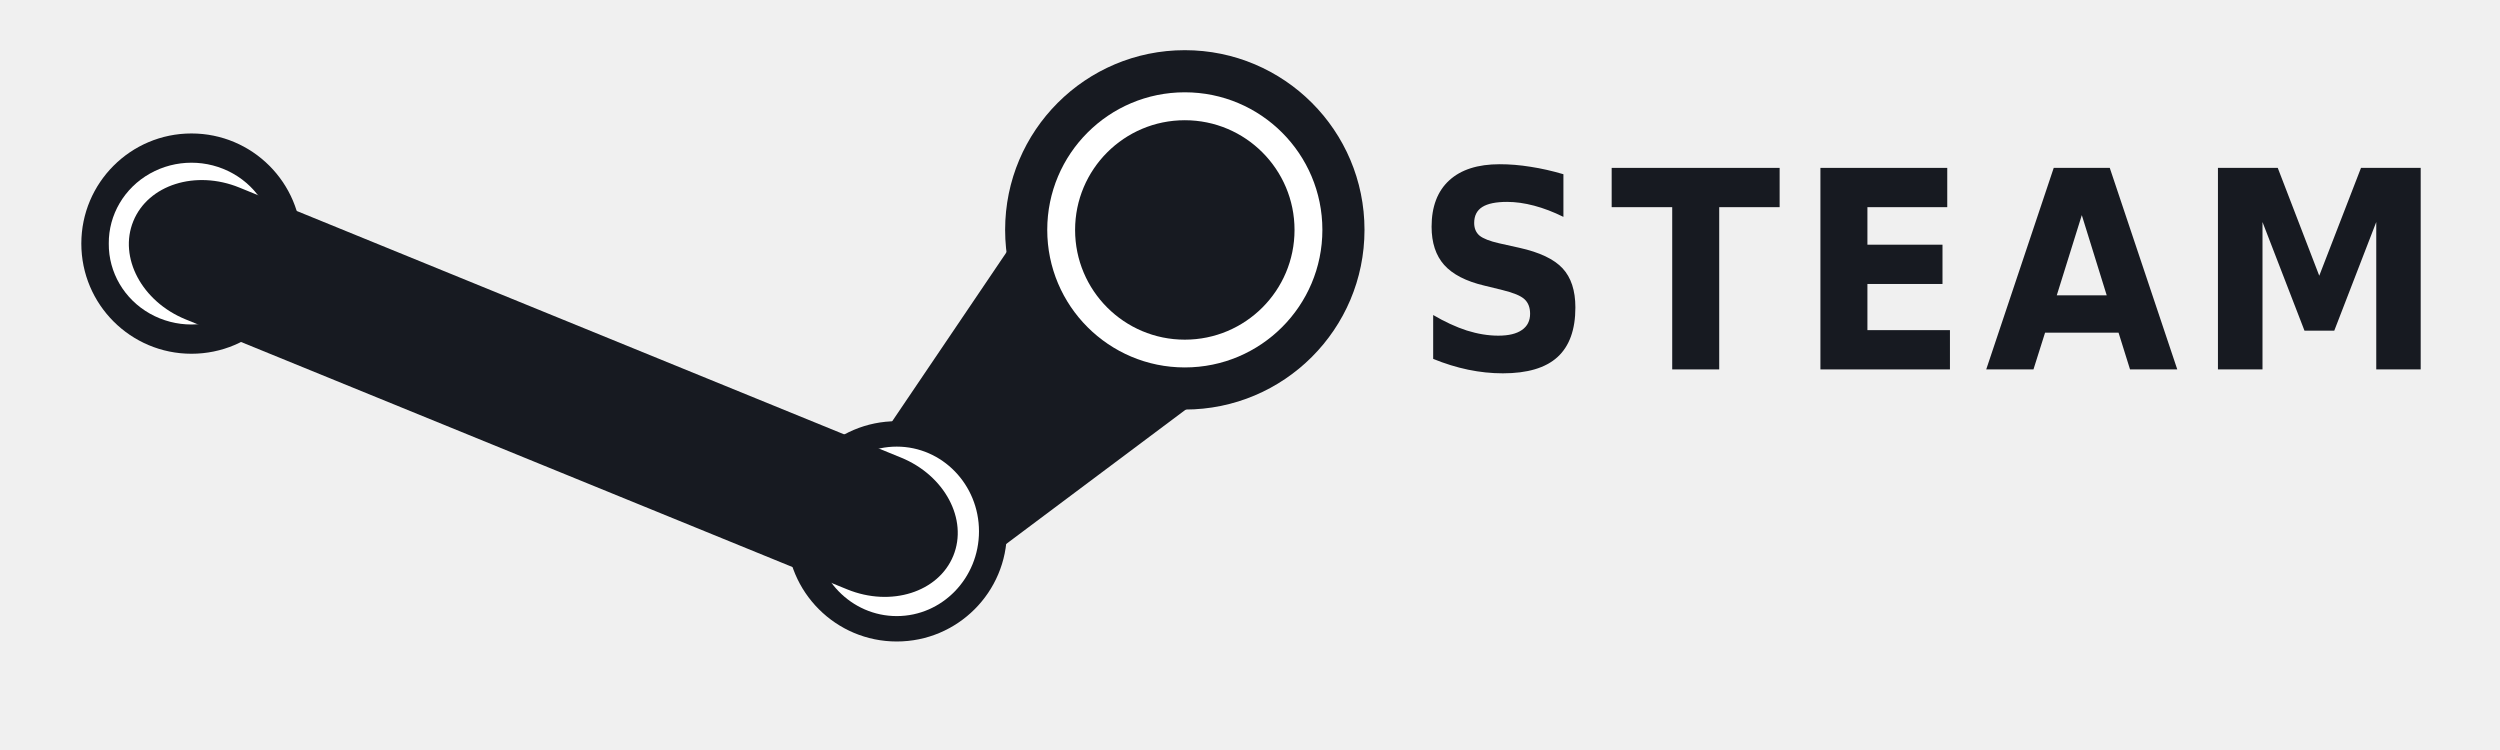
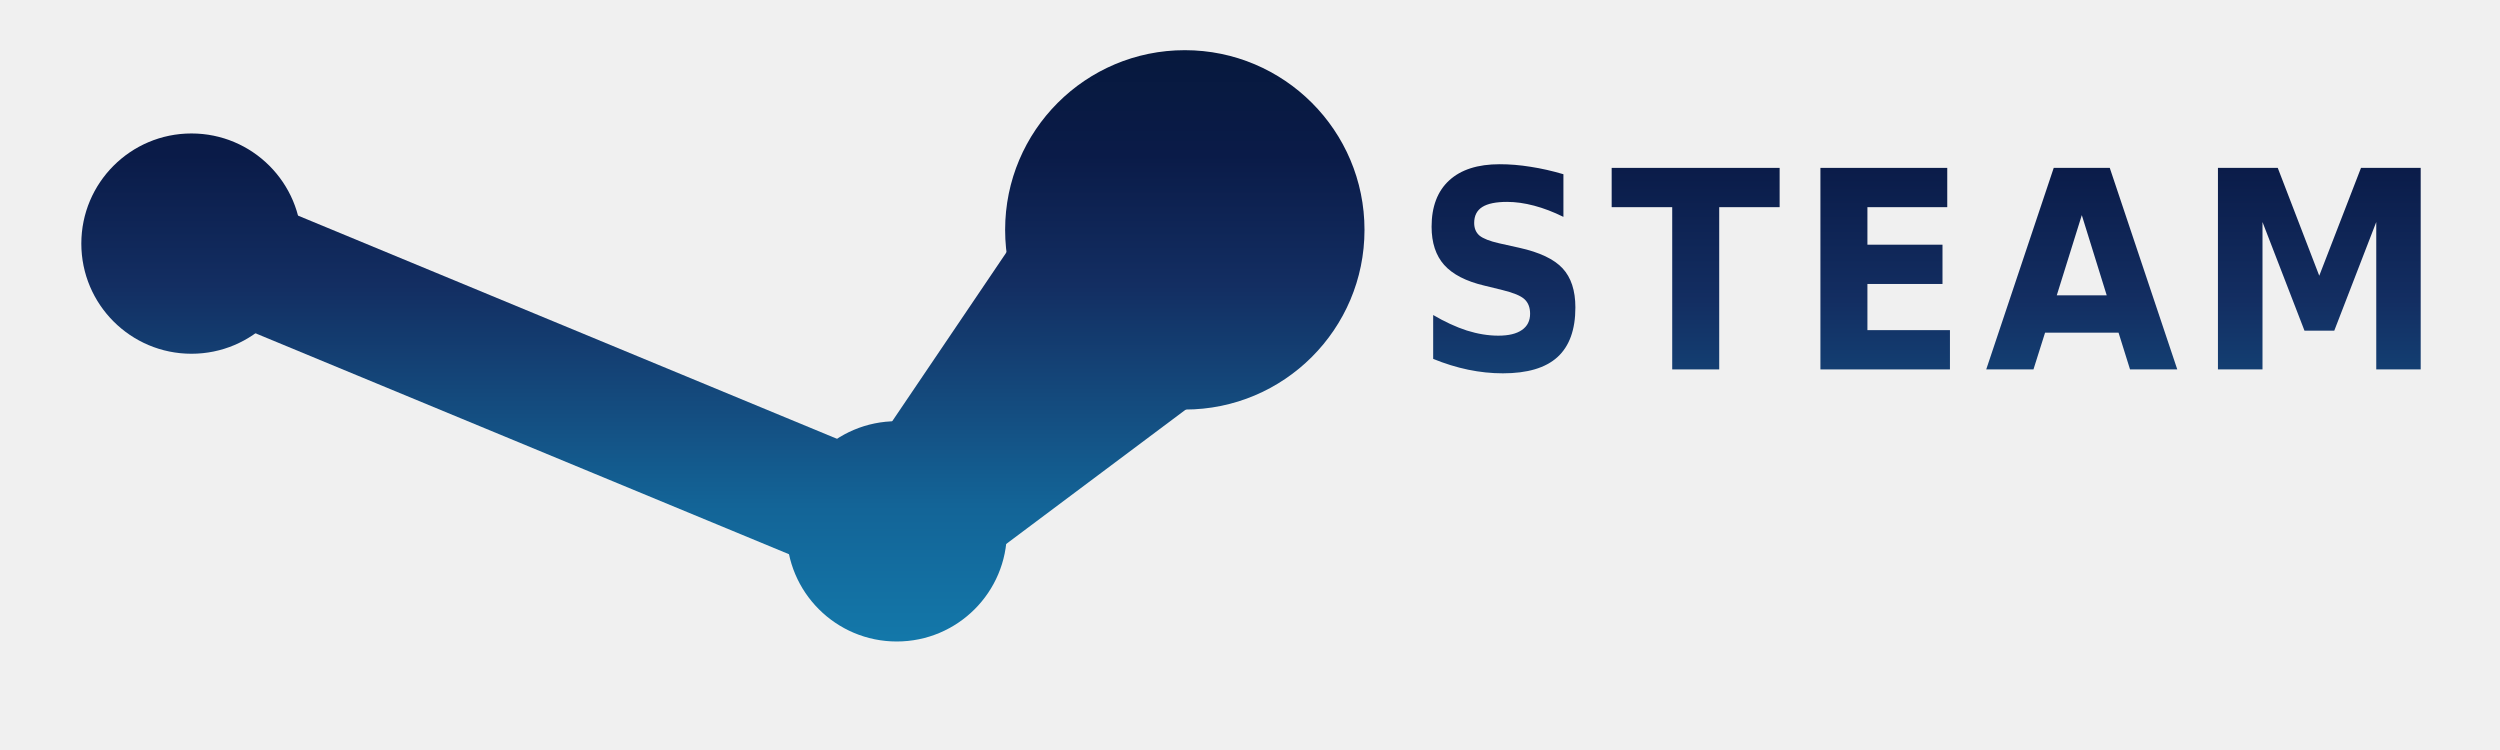
<svg xmlns="http://www.w3.org/2000/svg" version="1.1" width="400" height="120" id="svg2">
-   <defs id="defs4" />
-   <g id="g4215">
-     <g id="g4199">
-       <path d="M 163.3,37.019 140.292,71.042 159.139,88.42 199.036,58.559 163.3,37.019 Z" id="path8078" style="fill:#171a21;fill-opacity:1;fill-rule:evenodd;stroke:none" />
-       <g id="g4186">
-         <circle r="28.75" cy="36.779" cx="189.57" id="path4144" style="opacity:1;fill:#171a21;fill-opacity:1;stroke:none;stroke-width:0.2;stroke-miterlimit:4;stroke-dasharray:none;stroke-opacity:1" />
-         <path style="opacity:1;fill:#ffffff;fill-opacity:1;fill-rule:evenodd;stroke:none;stroke-width:7.533;stroke-linecap:round;stroke-linejoin:bevel;stroke-miterlimit:4;stroke-dasharray:none;stroke-dashoffset:0;stroke-opacity:1" id="path7107" d="m 211.581,36.779 a 22.011,22.011 0 1 1 -44.022,0 22.011,22.011 0 1 1 44.022,0 z" />
-         <path style="fill:#171a21;fill-opacity:1;fill-rule:evenodd;stroke:none" id="path10018" d="m 207.125,36.791 a 17.555,17.555 0 0 1 -35.11,0 17.555,17.555 0 1 1 35.11,0 z" />
+   <defs>
+     <linearGradient id="A" x1="50%" x2="50%" y1="0%" y2="100%" gradientUnits="userSpaceOnUse">
+       <stop offset="0%" stop-color="#111d2e" />
+       <stop offset="1.2%" stop-color="#051839" />
+       <stop offset="20.7%" stop-color="#0a1b48" />
+       <stop offset="38.1%" stop-color="#132e62" />
+       <stop offset="53.8%" stop-color="#144b7e" />
+       <stop offset="67.3%" stop-color="#136497" />
+       <stop offset="100%" stop-color="#1387b8" />
+     </linearGradient>
+   </defs>
+   <g style="stroke:none;fill:url(#A)">
+     <g id="g4215">
+       <g id="g4199">
+         <path d="M 163.3,37.019 140.292,71.042 159.139,88.42 199.036,58.559 163.3,37.019 Z" id="path8078" />
+         <g id="g4186">
+           <circle r="28.75" cy="36.779" cx="189.57" id="path4144" />
+         </g>
+       </g>
+       <g id="g4206">
+         <g id="g4191">
+           <path id="path5167" d="m 161.105,85.016 a 17.623,17.623 0 1 1 -35.247,0 17.623,17.623 0 1 1 35.247,0 z" />
+         </g>
+         <g id="g4195">
+           <path id="path2252" d="m 48.259,38.977 a 17.623,17.623 0 1 1 -35.247,0 17.623,17.623 0 1 1 35.247,0 z" />
+         </g>
+         <line x1="143.5" y1="85" x2="30" y2="38" style="stroke:url(#A);stroke-width:20" />
      </g>
    </g>
-     <g id="g4206">
-       <g id="g4191">
-         <path style="fill:#171a21;fill-opacity:1;fill-rule:evenodd;stroke:none;stroke-width:5.538;stroke-linecap:round;stroke-linejoin:bevel;stroke-miterlimit:4;stroke-dasharray:none;stroke-dashoffset:0;stroke-opacity:1" id="path5167" d="m 161.105,85.016 a 17.623,17.623 0 1 1 -35.247,0 17.623,17.623 0 1 1 35.247,0 z" />
-         <path style="fill:#ffffff;fill-opacity:1;fill-rule:evenodd;stroke:none;stroke-width:5.538;stroke-linecap:round;stroke-linejoin:bevel;stroke-miterlimit:4;stroke-dasharray:none;stroke-dashoffset:0;stroke-opacity:1" id="path5167-9" d="m 156.639,85.016 a 13.157,13.557 0 0 1 -26.315,0 13.157,13.557 0 1 1 26.315,0 z" />
-       </g>
-       <g id="g4195">
-         <path style="color:#000000;clip-rule:nonzero;display:inline;overflow:visible;visibility:visible;opacity:1;isolation:auto;mix-blend-mode:normal;color-interpolation:sRGB;color-interpolation-filters:linearRGB;solid-color:#000000;solid-opacity:1;fill:#171a21;fill-opacity:1;fill-rule:evenodd;stroke:none;stroke-width:5.538;stroke-linecap:round;stroke-linejoin:bevel;stroke-miterlimit:4;stroke-dasharray:none;stroke-dashoffset:0;stroke-opacity:1;color-rendering:auto;image-rendering:auto;shape-rendering:auto;text-rendering:auto;enable-background:accumulate" id="path2252" d="m 48.259,38.977 a 17.623,17.623 0 1 1 -35.247,0 17.623,17.623 0 1 1 35.247,0 z" />
-         <path d="m 43.866,38.977 a 13.231,12.831 0 1 1 -26.461,0 13.231,12.831 0 1 1 26.461,0 z" id="path4188" style="color:#000000;clip-rule:nonzero;display:inline;overflow:visible;visibility:visible;opacity:1;isolation:auto;mix-blend-mode:normal;color-interpolation:sRGB;color-interpolation-filters:linearRGB;solid-color:#000000;solid-opacity:1;fill:#ffffff;fill-opacity:1;fill-rule:evenodd;stroke:none;stroke-width:5.538;stroke-linecap:round;stroke-linejoin:bevel;stroke-miterlimit:4;stroke-dasharray:none;stroke-dashoffset:0;stroke-opacity:1;color-rendering:auto;image-rendering:auto;shape-rendering:auto;text-rendering:auto;enable-background:accumulate" />
-       </g>
-       <rect width="141.701" height="22.776" rx="13.681" x="33.12" y="13.314" transform="matrix(0.9258671,0.3778492,-0.3778492,0.9258671,0,0)" id="rect4196" style="fill:#171a21;fill-opacity:1;fill-rule:evenodd;stroke:none" />
+     <g transform="scale(0.9509699,1.051558)" id="text4156">
+       <path d="m 263.044,26.509 0,6.49 q -2.526,-1.13 -4.929,-1.705 -2.403,-0.575 -4.539,-0.575 -2.834,0 -4.19,0.78 -1.356,0.78 -1.356,2.424 0,1.232 0.904,1.931 0.924,0.678 3.327,1.171 l 3.368,0.678 q 5.114,1.027 7.271,3.122 2.157,2.095 2.157,5.956 0,5.073 -3.019,7.558 -2.999,2.465 -9.181,2.465 -2.916,0 -5.853,-0.555 -2.937,-0.555 -5.874,-1.643 l 0,-6.675 q 2.937,1.561 5.669,2.362 2.752,0.78 5.299,0.78 2.588,0 3.964,-0.863 1.376,-0.863 1.376,-2.465 0,-1.438 -0.945,-2.218 -0.924,-0.78 -3.717,-1.397 l -3.06,-0.678 q -4.601,-0.986 -6.737,-3.142 -2.115,-2.157 -2.115,-5.812 0,-4.58 2.958,-7.045 2.958,-2.465 8.503,-2.465 2.526,0 5.196,0.39 2.67,0.37 5.525,1.13 z" id="path4150" />
+       <path d="m 271.161,25.544 28.261,0 0,5.977 -10.166,0 0,24.687 -7.907,0 0,-24.687 -10.187,0 0,-5.977 z" id="path4152" />
+       <path d="m 306.285,25.544 21.339,0 0,5.977 -13.432,0 0,5.71 12.631,0 0,5.977 -12.631,0 0,7.024 13.884,0 0,5.977 -21.791,0 0,-30.664 z" id="path4154" />
+       <path d="m 356.444,50.621 -12.364,0 -1.951,5.586 -7.948,0 11.358,-30.664 9.427,0 11.358,30.664 -7.948,0 -1.931,-5.586 z m -10.392,-5.689 8.4,0 -4.19,-12.2 -4.21,12.2 z" id="path4156" />
+       <path d="m 373.166,25.544 10.064,0 6.983,16.41 7.024,-16.41 10.043,0 0,30.664 -7.476,0 0,-22.428 -7.065,16.533 -5.011,0 -7.065,-16.533 0,22.428 -7.496,0 0,-30.664 z" id="path4158" />
    </g>
  </g>
-   <g transform="scale(0.9509699,1.051558)" style="font-style:normal;font-variant:normal;font-weight:bold;font-stretch:normal;font-size:42.062px;line-height:125%;font-family:'Bitstream Vera Sans';-inkscape-font-specification:'Bitstream Vera Sans Bold';letter-spacing:2.797px;word-spacing:0px;fill:#171a21;fill-opacity:1;stroke:none;stroke-width:1px;stroke-linecap:butt;stroke-linejoin:miter;stroke-opacity:1" id="text4156">
-     <path d="m 263.044,26.509 0,6.49 q -2.526,-1.13 -4.929,-1.705 -2.403,-0.575 -4.539,-0.575 -2.834,0 -4.19,0.78 -1.356,0.78 -1.356,2.424 0,1.232 0.904,1.931 0.924,0.678 3.327,1.171 l 3.368,0.678 q 5.114,1.027 7.271,3.122 2.157,2.095 2.157,5.956 0,5.073 -3.019,7.558 -2.999,2.465 -9.181,2.465 -2.916,0 -5.853,-0.555 -2.937,-0.555 -5.874,-1.643 l 0,-6.675 q 2.937,1.561 5.669,2.362 2.752,0.78 5.299,0.78 2.588,0 3.964,-0.863 1.376,-0.863 1.376,-2.465 0,-1.438 -0.945,-2.218 -0.924,-0.78 -3.717,-1.397 l -3.06,-0.678 q -4.601,-0.986 -6.737,-3.142 -2.115,-2.157 -2.115,-5.812 0,-4.58 2.958,-7.045 2.958,-2.465 8.503,-2.465 2.526,0 5.196,0.39 2.67,0.37 5.525,1.13 z" style="fill:#171a21;fill-opacity:1" id="path4150" />
-     <path d="m 271.161,25.544 28.261,0 0,5.977 -10.166,0 0,24.687 -7.907,0 0,-24.687 -10.187,0 0,-5.977 z" style="fill:#171a21;fill-opacity:1" id="path4152" />
-     <path d="m 306.285,25.544 21.339,0 0,5.977 -13.432,0 0,5.71 12.631,0 0,5.977 -12.631,0 0,7.024 13.884,0 0,5.977 -21.791,0 0,-30.664 z" style="fill:#171a21;fill-opacity:1" id="path4154" />
-     <path d="m 356.444,50.621 -12.364,0 -1.951,5.586 -7.948,0 11.358,-30.664 9.427,0 11.358,30.664 -7.948,0 -1.931,-5.586 z m -10.392,-5.689 8.4,0 -4.19,-12.2 -4.21,12.2 z" style="fill:#171a21;fill-opacity:1" id="path4156" />
-     <path d="m 373.166,25.544 10.064,0 6.983,16.41 7.024,-16.41 10.043,0 0,30.664 -7.476,0 0,-22.428 -7.065,16.533 -5.011,0 -7.065,-16.533 0,22.428 -7.496,0 0,-30.664 z" style="fill:#171a21;fill-opacity:1" id="path4158" />
-   </g>
</svg>
